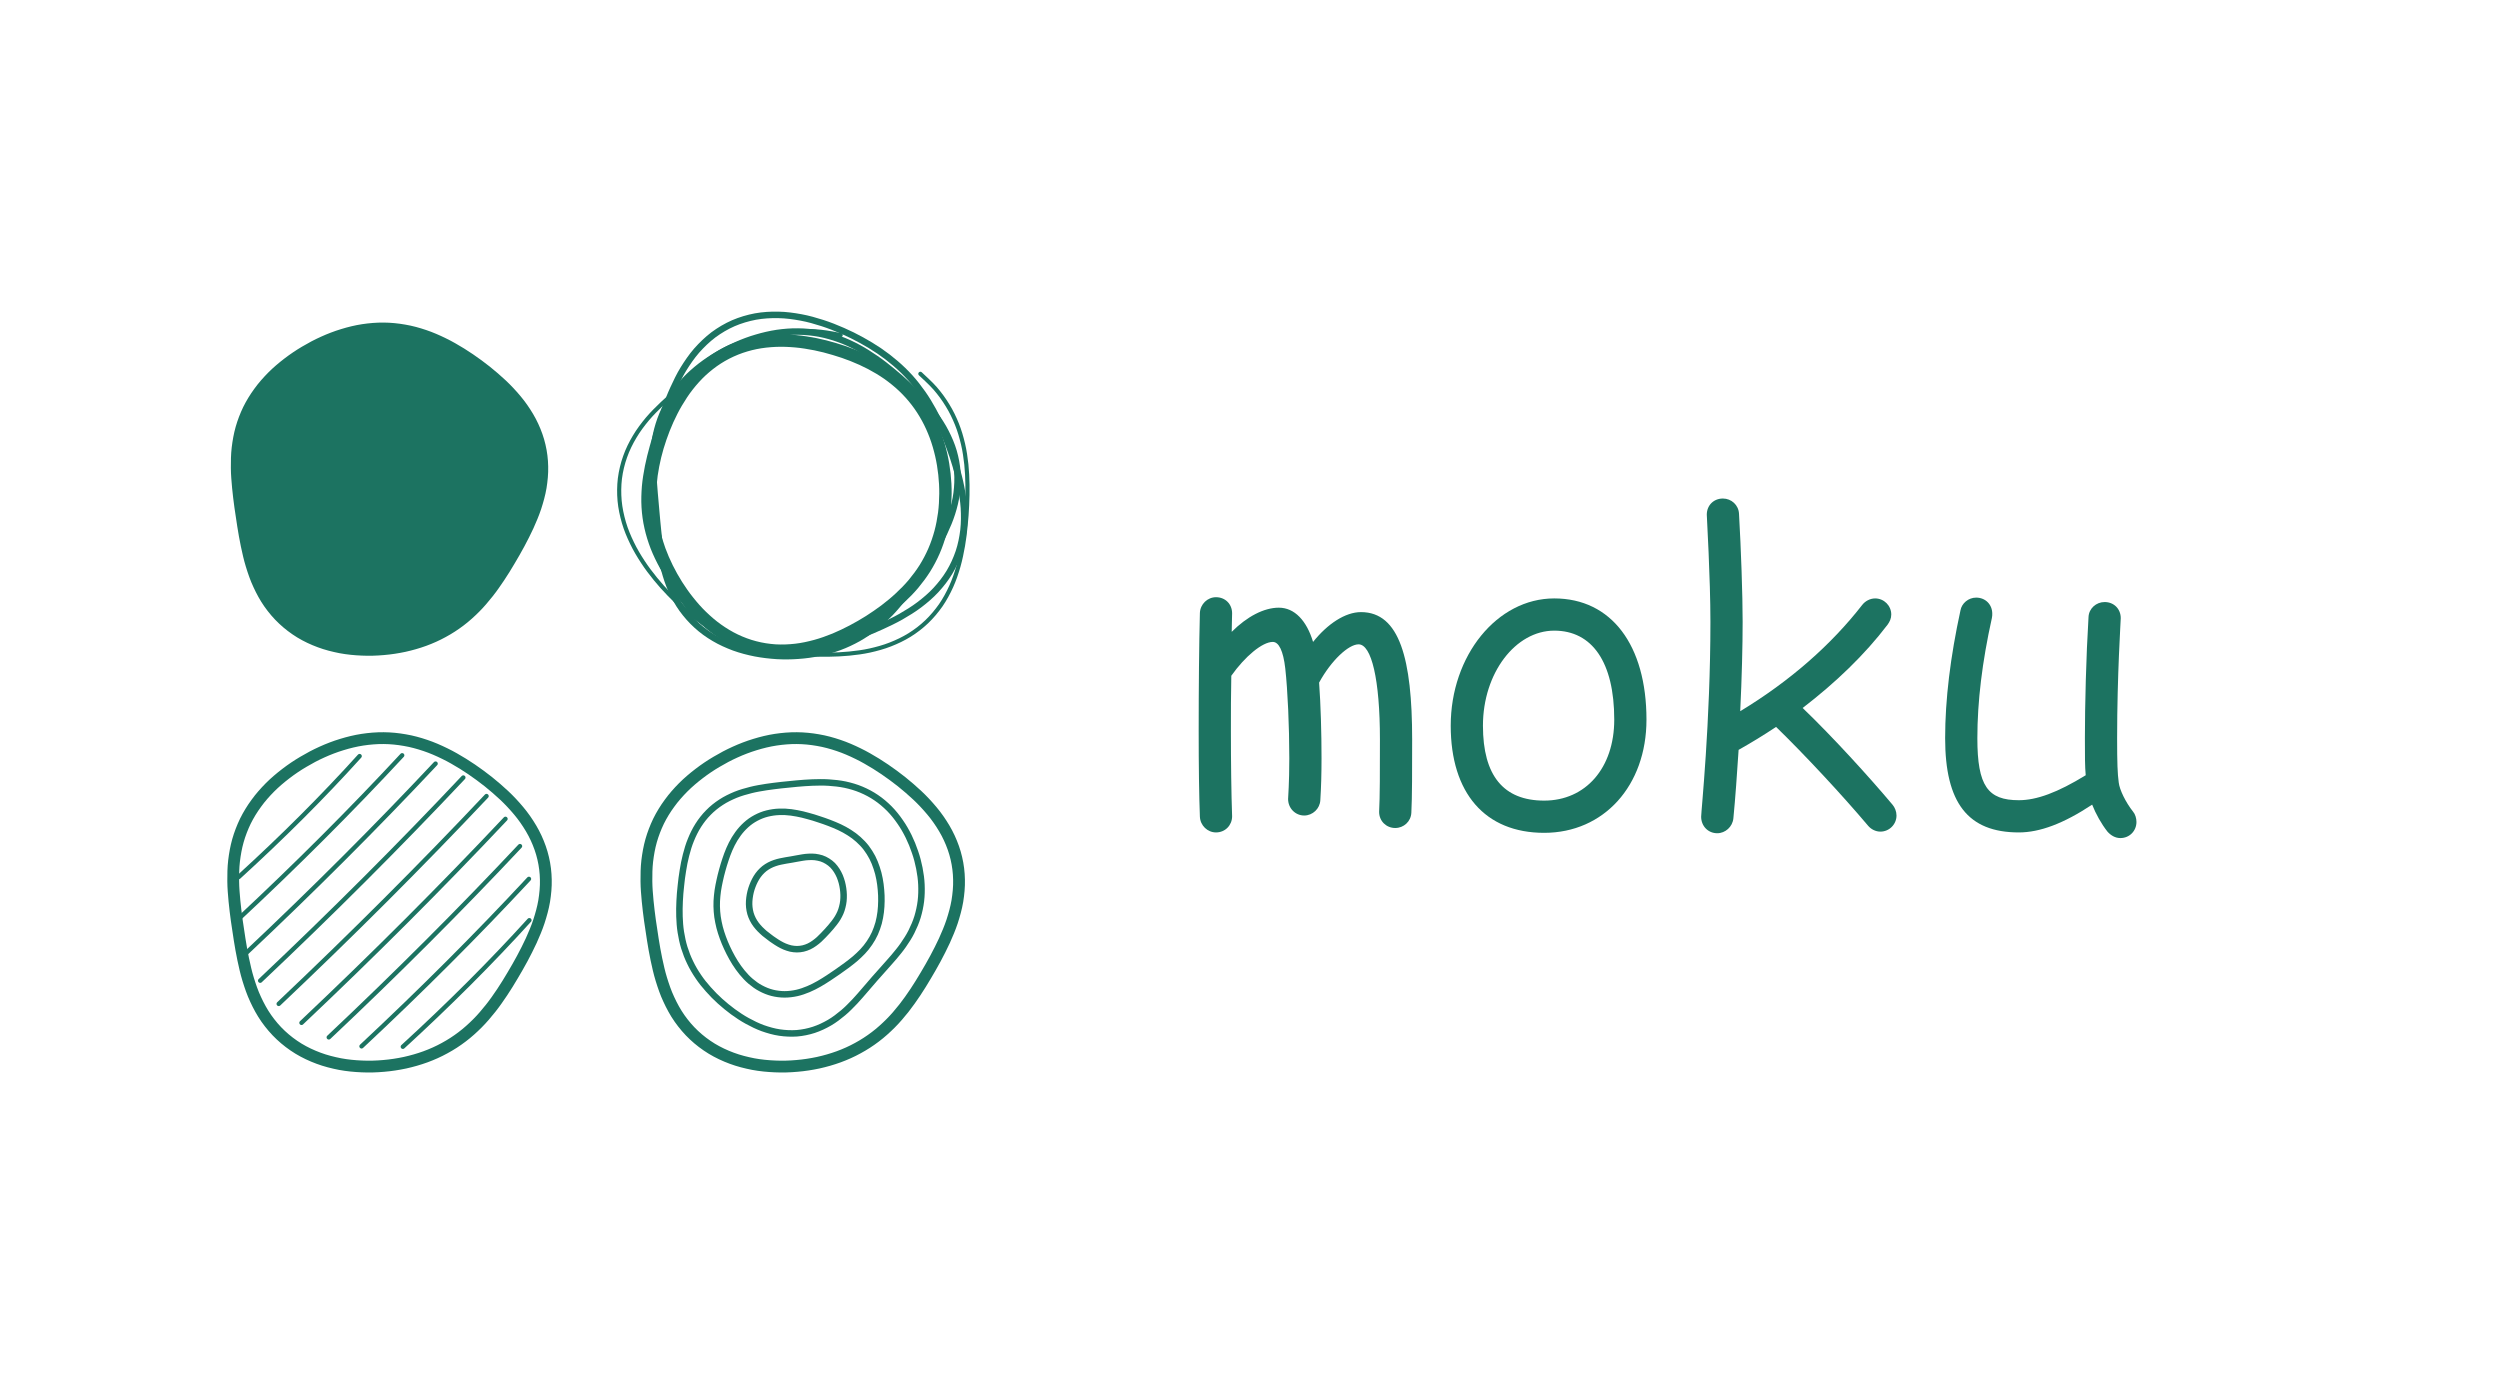
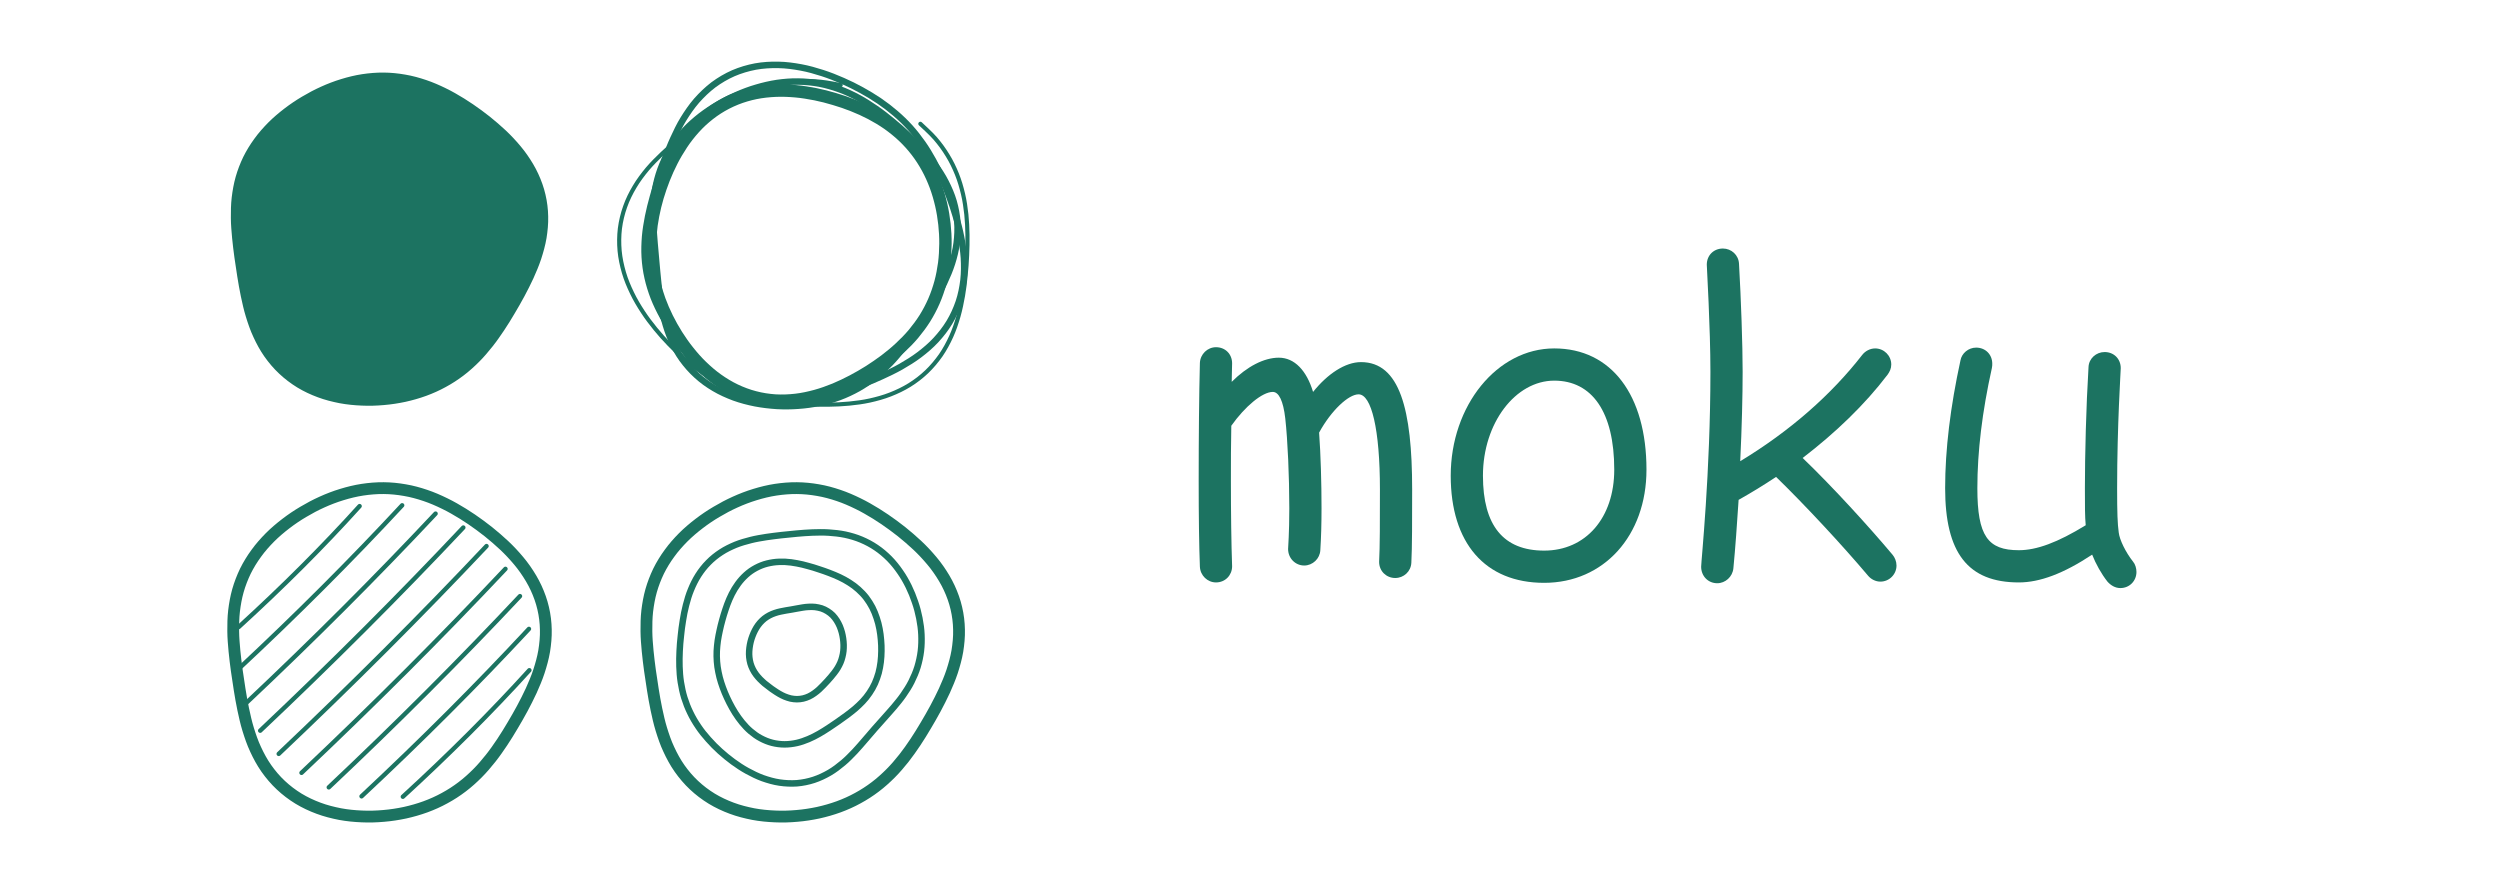
- <svg xmlns="http://www.w3.org/2000/svg" viewBox="0 0 360 200" fill="none" role="img" aria-label="moku — Four personalities" width="360" height="200">
+ <svg xmlns="http://www.w3.org/2000/svg" viewBox="0 36 360 128" fill="none" role="img" aria-label="moku — Four personalities" width="360" height="128">
  <g transform="translate(0 15) scale(.85)">
    <path d="M 92.19 65.00 C 91.99 66.18 91.66 67.35 91.30 68.46 C 90.93 69.58 90.47 70.65 90.00 71.70 C 89.53 72.74 89.00 73.74 88.48 74.73 C 87.95 75.71 87.41 76.66 86.84 77.61 C 86.28 78.56 85.71 79.49 85.09 80.42 C 84.47 81.34 83.84 82.26 83.14 83.14 C 82.44 84.02 81.70 84.90 80.89 85.71 C 80.08 86.52 79.21 87.31 78.28 88.01 C 77.36 88.71 76.36 89.36 75.32 89.92 C 74.29 90.49 73.19 90.98 72.07 91.39 C 70.95 91.80 69.78 92.13 68.61 92.39 C 67.43 92.64 66.22 92.83 65.00 92.93 C 63.78 93.04 62.54 93.08 61.31 93.02 C 60.08 92.97 58.82 92.85 57.60 92.62 C 56.38 92.38 55.14 92.07 53.97 91.63 C 52.80 91.20 51.63 90.65 50.56 90.00 C 49.50 89.35 48.47 88.57 47.57 87.72 C 46.66 86.87 45.83 85.89 45.12 84.88 C 44.41 83.87 43.81 82.76 43.30 81.65 C 42.78 80.55 42.39 79.39 42.04 78.26 C 41.69 77.12 41.44 75.98 41.20 74.86 C 40.96 73.74 40.78 72.63 40.60 71.54 C 40.42 70.44 40.26 69.37 40.11 68.28 C 39.97 67.19 39.82 66.11 39.72 65.00 C 39.62 63.89 39.52 62.78 39.51 61.64 C 39.50 60.51 39.52 59.35 39.65 58.21 C 39.79 57.06 39.99 55.90 40.31 54.77 C 40.63 53.65 41.06 52.53 41.57 51.47 C 42.09 50.42 42.72 49.39 43.42 48.44 C 44.11 47.48 44.91 46.58 45.74 45.74 C 46.58 44.90 47.49 44.13 48.43 43.41 C 49.37 42.69 50.36 42.02 51.38 41.42 C 52.40 40.81 53.46 40.25 54.55 39.76 C 55.63 39.27 56.75 38.84 57.90 38.49 C 59.04 38.14 60.22 37.85 61.40 37.67 C 62.59 37.49 63.80 37.39 65.00 37.40 C 66.20 37.41 67.41 37.53 68.59 37.74 C 69.77 37.94 70.94 38.26 72.06 38.64 C 73.19 39.02 74.29 39.50 75.35 40.02 C 76.41 40.53 77.43 41.13 78.43 41.74 C 79.43 42.36 80.39 43.02 81.33 43.71 C 82.28 44.41 83.20 45.13 84.09 45.91 C 84.98 46.68 85.86 47.49 86.68 48.37 C 87.49 49.24 88.29 50.17 88.98 51.16 C 89.67 52.15 90.31 53.20 90.82 54.31 C 91.33 55.41 91.75 56.58 92.02 57.76 C 92.30 58.94 92.45 60.18 92.47 61.38 C 92.50 62.59 92.38 63.82 92.19 65.00 Z" fill="#1c7361" stroke="#1c7361" stroke-width="0.80" stroke-linecap="round" stroke-linejoin="round" opacity="1" />
    <path d="M 160.17 66.00 C 160.16 67.11 160.10 68.22 159.96 69.31 C 159.81 70.41 159.61 71.50 159.32 72.57 C 159.03 73.63 158.67 74.69 158.23 75.70 C 157.79 76.71 157.27 77.70 156.69 78.63 C 156.10 79.56 155.44 80.45 154.74 81.29 C 154.03 82.13 153.26 82.91 152.46 83.65 C 151.67 84.39 150.82 85.08 149.96 85.74 C 149.09 86.39 148.20 87.00 147.28 87.59 C 146.36 88.17 145.41 88.72 144.44 89.23 C 143.46 89.74 142.46 90.23 141.42 90.66 C 140.38 91.08 139.31 91.47 138.21 91.77 C 137.11 92.07 135.96 92.32 134.82 92.45 C 133.67 92.58 132.48 92.63 131.32 92.56 C 130.16 92.48 128.98 92.30 127.85 92.00 C 126.72 91.71 125.60 91.29 124.55 90.79 C 123.50 90.29 122.48 89.67 121.54 89.00 C 120.59 88.33 119.71 87.56 118.88 86.76 C 118.06 85.97 117.30 85.10 116.60 84.22 C 115.89 83.34 115.25 82.41 114.65 81.47 C 114.06 80.53 113.52 79.57 113.03 78.58 C 112.54 77.59 112.11 76.59 111.73 75.56 C 111.36 74.54 111.04 73.49 110.80 72.44 C 110.55 71.38 110.37 70.31 110.25 69.24 C 110.14 68.16 110.10 67.08 110.12 66.00 C 110.14 64.93 110.24 63.85 110.38 62.79 C 110.53 61.72 110.74 60.66 110.99 59.62 C 111.25 58.57 111.55 57.54 111.91 56.51 C 112.26 55.49 112.66 54.47 113.11 53.47 C 113.57 52.47 114.06 51.48 114.63 50.52 C 115.20 49.56 115.82 48.60 116.52 47.71 C 117.22 46.82 117.99 45.95 118.83 45.17 C 119.67 44.40 120.59 43.67 121.56 43.05 C 122.53 42.43 123.58 41.89 124.65 41.46 C 125.72 41.03 126.85 40.70 127.97 40.47 C 129.10 40.24 130.26 40.12 131.40 40.07 C 132.54 40.02 133.69 40.07 134.82 40.17 C 135.94 40.27 137.05 40.46 138.15 40.67 C 139.24 40.89 140.32 41.17 141.38 41.49 C 142.45 41.80 143.49 42.16 144.52 42.57 C 145.55 42.98 146.56 43.43 147.55 43.95 C 148.53 44.47 149.49 45.04 150.41 45.68 C 151.32 46.33 152.20 47.03 153.01 47.80 C 153.83 48.57 154.59 49.42 155.27 50.30 C 155.96 51.19 156.57 52.15 157.11 53.13 C 157.65 54.11 158.11 55.15 158.50 56.19 C 158.89 57.24 159.20 58.32 159.45 59.40 C 159.70 60.48 159.88 61.59 160.00 62.69 C 160.12 63.79 160.18 64.90 160.17 66.00 Z" fill="none" stroke="#1c7361" stroke-width="2.10" stroke-linecap="round" stroke-linejoin="round" opacity="1" />
    <path d="M 162.07 65.89 C 161.92 67.06 161.63 68.22 161.28 69.32 C 160.93 70.43 160.47 71.50 159.99 72.53 C 159.52 73.56 158.97 74.54 158.42 75.51 C 157.88 76.47 157.30 77.39 156.72 78.31 C 156.14 79.23 155.55 80.13 154.93 81.02 C 154.31 81.92 153.68 82.81 152.99 83.68 C 152.31 84.54 151.59 85.41 150.81 86.22 C 150.02 87.03 149.18 87.83 148.28 88.54 C 147.38 89.25 146.41 89.92 145.40 90.49 C 144.38 91.06 143.30 91.57 142.19 91.98 C 141.09 92.39 139.93 92.71 138.77 92.95 C 137.60 93.20 136.40 93.36 135.21 93.44 C 134.01 93.53 132.79 93.54 131.57 93.47 C 130.36 93.39 129.14 93.25 127.94 93.02 C 126.74 92.78 125.53 92.47 124.37 92.05 C 123.22 91.62 122.07 91.11 121.01 90.48 C 119.95 89.86 118.92 89.12 118.02 88.29 C 117.11 87.47 116.28 86.52 115.56 85.53 C 114.85 84.54 114.25 83.45 113.75 82.35 C 113.25 81.26 112.88 80.09 112.57 78.96 C 112.26 77.83 112.06 76.67 111.88 75.55 C 111.69 74.44 111.59 73.33 111.47 72.25 C 111.35 71.17 111.27 70.12 111.17 69.06 C 111.07 68.00 110.97 66.96 110.89 65.89 C 110.81 64.83 110.71 63.76 110.68 62.66 C 110.65 61.57 110.63 60.45 110.71 59.33 C 110.79 58.20 110.91 57.05 111.16 55.93 C 111.41 54.81 111.75 53.68 112.20 52.61 C 112.64 51.54 113.20 50.48 113.85 49.50 C 114.49 48.53 115.25 47.60 116.06 46.74 C 116.86 45.89 117.76 45.10 118.69 44.37 C 119.63 43.65 120.62 42.99 121.64 42.40 C 122.66 41.80 123.72 41.26 124.81 40.79 C 125.89 40.31 127.01 39.89 128.15 39.56 C 129.29 39.22 130.46 38.95 131.63 38.77 C 132.81 38.60 134.02 38.50 135.21 38.52 C 136.39 38.53 137.60 38.65 138.76 38.86 C 139.93 39.08 141.09 39.41 142.19 39.81 C 143.30 40.21 144.38 40.72 145.40 41.27 C 146.43 41.82 147.41 42.46 148.36 43.11 C 149.31 43.76 150.21 44.47 151.09 45.19 C 151.97 45.91 152.83 46.66 153.66 47.44 C 154.49 48.22 155.31 49.01 156.09 49.87 C 156.87 50.72 157.63 51.60 158.32 52.55 C 159.01 53.49 159.67 54.49 160.20 55.54 C 160.74 56.58 161.22 57.70 161.55 58.83 C 161.88 59.97 162.10 61.16 162.19 62.34 C 162.27 63.52 162.22 64.73 162.07 65.89 Z" fill="none" stroke="#1c7361" stroke-width="1.10" stroke-linecap="round" stroke-linejoin="round" opacity="1" />
    <path d="M 162.80 64.79 C 163.03 65.97 163.22 67.19 163.30 68.42 C 163.37 69.65 163.37 70.92 163.23 72.16 C 163.08 73.40 162.83 74.67 162.43 75.86 C 162.03 77.05 161.49 78.23 160.85 79.30 C 160.20 80.38 159.40 81.40 158.55 82.32 C 157.70 83.24 156.72 84.07 155.73 84.82 C 154.74 85.57 153.67 86.22 152.61 86.83 C 151.55 87.43 150.45 87.95 149.36 88.45 C 148.28 88.96 147.18 89.40 146.07 89.83 C 144.97 90.25 143.86 90.65 142.73 91.01 C 141.59 91.36 140.45 91.70 139.28 91.95 C 138.10 92.20 136.90 92.41 135.70 92.51 C 134.49 92.61 133.26 92.64 132.05 92.54 C 130.83 92.45 129.60 92.24 128.43 91.93 C 127.25 91.62 126.08 91.19 124.98 90.68 C 123.87 90.16 122.81 89.53 121.80 88.86 C 120.80 88.18 119.85 87.41 118.95 86.61 C 118.05 85.82 117.21 84.96 116.42 84.07 C 115.62 83.18 114.87 82.25 114.18 81.30 C 113.49 80.34 112.84 79.34 112.27 78.31 C 111.70 77.28 111.18 76.21 110.75 75.12 C 110.33 74.02 109.97 72.89 109.72 71.75 C 109.46 70.61 109.30 69.43 109.23 68.27 C 109.16 67.11 109.20 65.93 109.29 64.79 C 109.39 63.64 109.58 62.50 109.80 61.38 C 110.02 60.25 110.31 59.16 110.61 58.06 C 110.91 56.97 111.24 55.89 111.59 54.80 C 111.95 53.71 112.31 52.62 112.72 51.52 C 113.13 50.42 113.56 49.29 114.07 48.19 C 114.58 47.08 115.12 45.94 115.78 44.87 C 116.44 43.80 117.18 42.72 118.02 41.75 C 118.87 40.79 119.83 39.86 120.86 39.08 C 121.90 38.31 123.05 37.63 124.24 37.11 C 125.42 36.60 126.71 36.22 127.98 35.98 C 129.25 35.75 130.58 35.67 131.87 35.70 C 133.16 35.72 134.45 35.90 135.70 36.13 C 136.95 36.36 138.17 36.71 139.35 37.09 C 140.52 37.47 141.66 37.92 142.77 38.41 C 143.87 38.89 144.94 39.42 145.97 39.99 C 147.00 40.56 148.00 41.16 148.96 41.81 C 149.92 42.47 150.84 43.17 151.71 43.92 C 152.58 44.67 153.41 45.47 154.17 46.31 C 154.93 47.16 155.64 48.06 156.29 48.99 C 156.94 49.91 157.52 50.88 158.07 51.87 C 158.62 52.86 159.10 53.87 159.56 54.90 C 160.02 55.93 160.44 56.98 160.84 58.05 C 161.23 59.12 161.61 60.21 161.93 61.33 C 162.26 62.45 162.57 63.60 162.80 64.79 Z" fill="none" stroke="#1c7361" stroke-width="1.10" stroke-linecap="round" stroke-linejoin="round" opacity="1" />
    <path d="M 155.92 45.68 C 156.34 46.09 157.67 47.27 158.44 48.16 C 159.21 49.05 159.92 50.02 160.53 51.03 C 161.15 52.03 161.67 53.11 162.11 54.20 C 162.55 55.29 162.88 56.44 163.15 57.58 C 163.42 58.72 163.58 59.88 163.71 61.03 C 163.83 62.18 163.88 63.34 163.90 64.49 C 163.92 65.64 163.89 66.78 163.84 67.92 C 163.79 69.06 163.71 70.20 163.59 71.35 C 163.48 72.50 163.34 73.66 163.14 74.81 C 162.93 75.97 162.70 77.14 162.37 78.29 C 162.04 79.44 161.65 80.60 161.15 81.70 C 160.65 82.80 160.06 83.90 159.37 84.90 C 158.67 85.89 157.87 86.85 156.99 87.69 C 156.11 88.53 155.12 89.29 154.09 89.93 C 153.06 90.57 151.94 91.10 150.81 91.54 C 149.69 91.98 148.51 92.30 147.35 92.56 C 146.20 92.81 145.02 92.97 143.87 93.08 C 142.71 93.20 141.57 93.24 140.44 93.26 C 139.31 93.28 138.20 93.26 137.10 93.21 C 136.00 93.16 134.91 93.08 133.83 92.97 C 132.75 92.85 131.67 92.71 130.60 92.52 C 129.53 92.32 128.46 92.09 127.41 91.79 C 126.36 91.49 125.31 91.14 124.29 90.72 C 123.28 90.30 122.28 89.82 121.31 89.28 C 120.34 88.75 119.40 88.14 118.49 87.49 C 117.58 86.85 116.70 86.14 115.85 85.40 C 114.99 84.66 114.17 83.87 113.37 83.04 C 112.57 82.22 111.79 81.35 111.04 80.43 C 110.30 79.52 109.57 78.56 108.91 77.55 C 108.25 76.54 107.61 75.48 107.08 74.37 C 106.54 73.26 106.05 72.09 105.70 70.89 C 105.35 69.69 105.08 68.43 104.97 67.19 C 104.86 65.94 104.87 64.65 105.02 63.41 C 105.18 62.16 105.48 60.91 105.90 59.73 C 106.31 58.55 106.88 57.40 107.52 56.33 C 108.15 55.26 108.91 54.26 109.69 53.32 C 110.48 52.39 111.35 51.53 112.21 50.71 C 113.07 49.90 113.98 49.16 114.87 48.43 C 115.76 47.71 116.66 47.04 117.55 46.38 C 118.45 45.72 119.34 45.09 120.25 44.47 C 121.15 43.85 122.06 43.24 123.00 42.68 C 123.95 42.11 124.90 41.55 125.90 41.07 C 126.90 40.58 127.93 40.12 128.98 39.75 C 130.04 39.39 131.14 39.07 132.25 38.86 C 133.35 38.64 134.49 38.51 135.63 38.46 C 136.76 38.41 137.91 38.45 139.04 38.56 C 140.17 38.67 141.85 39.02 142.42 39.12" fill="none" stroke="#1c7361" stroke-width="0.70" stroke-linecap="round" stroke-linejoin="round" opacity="1" />
    <path d="M 92.19 135.00 C 91.99 136.18 91.66 137.35 91.30 138.46 C 90.93 139.58 90.47 140.65 90.00 141.70 C 89.53 142.74 89.00 143.74 88.48 144.73 C 87.95 145.71 87.41 146.66 86.84 147.61 C 86.28 148.56 85.71 149.49 85.09 150.42 C 84.47 151.34 83.84 152.26 83.14 153.14 C 82.44 154.02 81.70 154.90 80.89 155.71 C 80.08 156.52 79.21 157.31 78.28 158.01 C 77.36 158.71 76.36 159.36 75.32 159.92 C 74.29 160.49 73.19 160.98 72.07 161.39 C 70.95 161.80 69.78 162.13 68.61 162.39 C 67.43 162.64 66.22 162.83 65.00 162.93 C 63.78 163.04 62.54 163.08 61.31 163.02 C 60.08 162.97 58.82 162.85 57.60 162.62 C 56.38 162.38 55.14 162.07 53.97 161.63 C 52.80 161.20 51.63 160.65 50.56 160.00 C 49.50 159.35 48.47 158.57 47.57 157.72 C 46.66 156.87 45.83 155.89 45.12 154.88 C 44.41 153.87 43.81 152.76 43.30 151.65 C 42.78 150.55 42.39 149.39 42.04 148.26 C 41.69 147.12 41.44 145.98 41.20 144.86 C 40.96 143.74 40.78 142.63 40.60 141.54 C 40.42 140.44 40.26 139.37 40.11 138.28 C 39.97 137.19 39.82 136.11 39.72 135.00 C 39.62 133.89 39.52 132.78 39.51 131.64 C 39.50 130.51 39.52 129.35 39.65 128.21 C 39.79 127.06 39.99 125.90 40.31 124.77 C 40.63 123.65 41.06 122.53 41.57 121.47 C 42.09 120.42 42.72 119.39 43.42 118.44 C 44.11 117.48 44.91 116.58 45.74 115.74 C 46.58 114.90 47.49 114.13 48.43 113.41 C 49.37 112.69 50.36 112.02 51.38 111.42 C 52.40 110.81 53.46 110.25 54.55 109.76 C 55.63 109.27 56.75 108.84 57.90 108.49 C 59.04 108.14 60.22 107.85 61.40 107.67 C 62.59 107.49 63.80 107.39 65.00 107.40 C 66.20 107.41 67.41 107.53 68.59 107.74 C 69.77 107.94 70.94 108.26 72.06 108.64 C 73.19 109.02 74.29 109.50 75.35 110.02 C 76.41 110.53 77.43 111.13 78.43 111.74 C 79.43 112.36 80.39 113.02 81.33 113.71 C 82.28 114.41 83.20 115.13 84.09 115.91 C 84.98 116.68 85.86 117.49 86.68 118.37 C 87.49 119.24 88.29 120.17 88.98 121.16 C 89.67 122.15 90.31 123.20 90.82 124.31 C 91.33 125.41 91.75 126.58 92.02 127.76 C 92.30 128.94 92.45 130.18 92.47 131.38 C 92.50 132.59 92.38 133.82 92.19 135.00 Z" fill="none" stroke="#1c7361" stroke-width="2.00" stroke-linecap="round" stroke-linejoin="round" opacity="1" />
    <path d="M 40.45 130.92 Q 51.68 120.68 60.92 110.45" fill="none" stroke="#1c7361" stroke-width="0.75" stroke-linecap="round" stroke-linejoin="round" opacity="1" />
    <path d="M 40.31 138.13 Q 55.22 124.22 68.13 110.31" fill="none" stroke="#1c7361" stroke-width="0.75" stroke-linecap="round" stroke-linejoin="round" opacity="1" />
    <path d="M 41.72 143.79 Q 58.75 127.75 73.79 111.72" fill="none" stroke="#1c7361" stroke-width="0.75" stroke-linecap="round" stroke-linejoin="round" opacity="1" />
    <path d="M 44.08 148.49 Q 62.29 131.29 78.49 114.08" fill="none" stroke="#1c7361" stroke-width="0.75" stroke-linecap="round" stroke-linejoin="round" opacity="1" />
    <path d="M 47.22 152.42 Q 65.82 134.82 82.42 117.22" fill="none" stroke="#1c7361" stroke-width="0.75" stroke-linecap="round" stroke-linejoin="round" opacity="1" />
    <path d="M 51.08 155.63 Q 69.36 138.36 85.63 121.08" fill="none" stroke="#1c7361" stroke-width="0.75" stroke-linecap="round" stroke-linejoin="round" opacity="1" />
    <path d="M 55.70 158.09 Q 72.89 141.89 88.09 125.70" fill="none" stroke="#1c7361" stroke-width="0.75" stroke-linecap="round" stroke-linejoin="round" opacity="1" />
    <path d="M 61.25 159.61 Q 76.43 145.43 89.61 131.25" fill="none" stroke="#1c7361" stroke-width="0.75" stroke-linecap="round" stroke-linejoin="round" opacity="1" />
    <path d="M 68.25 159.68 Q 79.96 148.96 89.68 138.25" fill="none" stroke="#1c7361" stroke-width="0.75" stroke-linecap="round" stroke-linejoin="round" opacity="1" />
    <path d="M 162.19 135.00 C 161.99 136.18 161.66 137.35 161.30 138.46 C 160.93 139.58 160.47 140.65 160.00 141.70 C 159.53 142.74 159.00 143.74 158.48 144.73 C 157.95 145.71 157.41 146.66 156.84 147.61 C 156.28 148.56 155.71 149.49 155.09 150.42 C 154.47 151.34 153.84 152.26 153.14 153.14 C 152.44 154.02 151.70 154.90 150.89 155.71 C 150.08 156.52 149.21 157.31 148.28 158.01 C 147.36 158.71 146.36 159.36 145.32 159.92 C 144.29 160.49 143.19 160.98 142.07 161.39 C 140.95 161.80 139.78 162.13 138.61 162.39 C 137.43 162.64 136.22 162.83 135.00 162.93 C 133.78 163.04 132.54 163.08 131.31 163.02 C 130.08 162.97 128.82 162.85 127.60 162.62 C 126.38 162.38 125.14 162.07 123.97 161.63 C 122.80 161.20 121.63 160.65 120.56 160.00 C 119.50 159.35 118.47 158.57 117.57 157.72 C 116.66 156.87 115.83 155.89 115.12 154.88 C 114.41 153.87 113.81 152.76 113.30 151.65 C 112.78 150.55 112.39 149.39 112.04 148.26 C 111.69 147.12 111.44 145.98 111.20 144.86 C 110.96 143.74 110.78 142.63 110.60 141.54 C 110.42 140.44 110.26 139.37 110.11 138.28 C 109.97 137.19 109.82 136.11 109.72 135.00 C 109.62 133.89 109.52 132.78 109.51 131.64 C 109.50 130.51 109.52 129.35 109.65 128.21 C 109.79 127.06 109.99 125.90 110.31 124.77 C 110.63 123.65 111.06 122.53 111.57 121.47 C 112.09 120.42 112.72 119.39 113.42 118.44 C 114.11 117.48 114.91 116.58 115.74 115.74 C 116.58 114.90 117.49 114.13 118.43 113.41 C 119.37 112.69 120.36 112.02 121.38 111.42 C 122.40 110.81 123.46 110.25 124.55 109.76 C 125.63 109.27 126.75 108.84 127.90 108.49 C 129.04 108.14 130.22 107.85 131.40 107.67 C 132.59 107.49 133.80 107.39 135.00 107.40 C 136.20 107.41 137.41 107.53 138.59 107.74 C 139.77 107.94 140.94 108.26 142.06 108.64 C 143.19 109.02 144.29 109.50 145.35 110.02 C 146.41 110.53 147.43 111.13 148.43 111.74 C 149.43 112.36 150.39 113.02 151.33 113.71 C 152.28 114.41 153.20 115.13 154.09 115.91 C 154.98 116.68 155.86 117.49 156.68 118.37 C 157.49 119.24 158.29 120.17 158.98 121.16 C 159.67 122.15 160.31 123.20 160.82 124.31 C 161.33 125.41 161.75 126.58 162.02 127.76 C 162.30 128.94 162.45 130.18 162.47 131.38 C 162.50 132.59 162.38 133.82 162.19 135.00 Z" fill="none" stroke="#1c7361" stroke-width="2.00" stroke-linecap="round" stroke-linejoin="round" opacity="1" />
    <path d="M 156.01 135.00 C 155.90 135.91 155.70 136.82 155.44 137.69 C 155.17 138.56 154.81 139.40 154.41 140.20 C 154.01 141.00 153.52 141.75 153.02 142.47 C 152.53 143.18 151.97 143.84 151.43 144.49 C 150.89 145.13 150.33 145.73 149.79 146.35 C 149.24 146.96 148.71 147.55 148.17 148.17 C 147.63 148.79 147.11 149.41 146.55 150.05 C 145.99 150.69 145.44 151.36 144.82 152.01 C 144.20 152.65 143.56 153.33 142.84 153.93 C 142.12 154.53 141.35 155.13 140.52 155.61 C 139.69 156.09 138.79 156.52 137.87 156.82 C 136.95 157.12 135.97 157.32 135.00 157.40 C 134.03 157.47 133.03 157.42 132.07 157.28 C 131.11 157.14 130.14 156.86 129.23 156.54 C 128.32 156.21 127.43 155.77 126.59 155.31 C 125.75 154.85 124.94 154.31 124.17 153.75 C 123.41 153.19 122.68 152.59 121.98 151.96 C 121.29 151.33 120.63 150.68 120.02 149.98 C 119.40 149.29 118.82 148.57 118.31 147.81 C 117.79 147.05 117.32 146.25 116.93 145.43 C 116.53 144.62 116.20 143.76 115.93 142.90 C 115.67 142.04 115.48 141.15 115.34 140.27 C 115.20 139.39 115.14 138.50 115.11 137.62 C 115.08 136.74 115.10 135.87 115.14 135.00 C 115.18 134.13 115.25 133.27 115.35 132.41 C 115.44 131.55 115.54 130.69 115.69 129.83 C 115.83 128.96 115.99 128.09 116.22 127.22 C 116.44 126.36 116.70 125.47 117.05 124.63 C 117.39 123.79 117.80 122.95 118.29 122.18 C 118.78 121.41 119.36 120.66 120.01 120.01 C 120.65 119.35 121.39 118.76 122.16 118.26 C 122.92 117.76 123.77 117.35 124.61 117.00 C 125.45 116.66 126.34 116.41 127.21 116.19 C 128.08 115.97 128.96 115.83 129.83 115.69 C 130.69 115.56 131.55 115.46 132.41 115.36 C 133.28 115.26 134.13 115.18 135.00 115.10 C 135.87 115.03 136.75 114.95 137.64 114.92 C 138.54 114.89 139.46 114.87 140.38 114.93 C 141.30 114.99 142.25 115.09 143.17 115.28 C 144.09 115.48 145.02 115.75 145.90 116.12 C 146.78 116.49 147.65 116.95 148.44 117.49 C 149.23 118.02 149.98 118.66 150.66 119.34 C 151.33 120.02 151.95 120.79 152.49 121.58 C 153.04 122.36 153.52 123.21 153.94 124.06 C 154.36 124.92 154.72 125.81 155.02 126.71 C 155.33 127.60 155.57 128.52 155.75 129.44 C 155.93 130.36 156.06 131.30 156.10 132.22 C 156.14 133.15 156.12 134.09 156.01 135.00 Z" fill="none" stroke="#1c7361" stroke-width="1.10" stroke-linecap="round" stroke-linejoin="round" opacity="1" />
    <path d="M 149.32 135.00 C 149.31 135.62 149.28 136.25 149.20 136.87 C 149.12 137.49 149.01 138.11 148.85 138.71 C 148.68 139.31 148.47 139.91 148.22 140.47 C 147.96 141.04 147.65 141.59 147.30 142.10 C 146.96 142.62 146.56 143.10 146.14 143.55 C 145.72 144.00 145.27 144.41 144.81 144.81 C 144.35 145.20 143.87 145.56 143.38 145.93 C 142.90 146.29 142.41 146.63 141.91 146.98 C 141.41 147.32 140.91 147.67 140.39 148.01 C 139.86 148.35 139.33 148.70 138.76 149.02 C 138.19 149.34 137.59 149.66 136.96 149.92 C 136.34 150.18 135.67 150.42 135.00 150.57 C 134.33 150.72 133.61 150.81 132.92 150.81 C 132.22 150.81 131.51 150.72 130.83 150.55 C 130.16 150.38 129.49 150.11 128.88 149.78 C 128.26 149.46 127.68 149.03 127.16 148.59 C 126.63 148.14 126.15 147.62 125.72 147.10 C 125.28 146.58 124.90 146.01 124.54 145.46 C 124.19 144.90 123.87 144.33 123.58 143.76 C 123.29 143.19 123.03 142.62 122.79 142.05 C 122.56 141.47 122.34 140.90 122.16 140.32 C 121.98 139.74 121.82 139.15 121.71 138.56 C 121.59 137.97 121.50 137.38 121.46 136.78 C 121.41 136.19 121.41 135.59 121.43 135.00 C 121.46 134.41 121.52 133.82 121.60 133.24 C 121.69 132.65 121.80 132.08 121.93 131.50 C 122.05 130.92 122.20 130.35 122.36 129.76 C 122.52 129.18 122.69 128.60 122.89 128.01 C 123.09 127.42 123.30 126.81 123.56 126.22 C 123.82 125.63 124.11 125.03 124.46 124.46 C 124.81 123.90 125.21 123.33 125.66 122.83 C 126.11 122.33 126.63 121.85 127.18 121.46 C 127.74 121.07 128.36 120.74 128.99 120.49 C 129.62 120.24 130.30 120.08 130.97 119.98 C 131.64 119.88 132.34 119.87 133.01 119.89 C 133.68 119.92 134.35 120.02 135.00 120.14 C 135.65 120.25 136.28 120.42 136.90 120.59 C 137.52 120.75 138.12 120.94 138.71 121.14 C 139.31 121.33 139.90 121.54 140.48 121.76 C 141.07 121.99 141.65 122.22 142.22 122.49 C 142.79 122.77 143.36 123.06 143.89 123.41 C 144.43 123.75 144.96 124.14 145.43 124.57 C 145.91 125.00 146.36 125.47 146.75 125.98 C 147.14 126.49 147.49 127.05 147.79 127.62 C 148.08 128.19 148.32 128.79 148.52 129.40 C 148.73 130.00 148.88 130.63 149.00 131.25 C 149.12 131.87 149.20 132.50 149.25 133.12 C 149.31 133.75 149.33 134.38 149.32 135.00 Z" fill="none" stroke="#1c7361" stroke-width="1.10" stroke-linecap="round" stroke-linejoin="round" opacity="1" />
    <path d="M 142.88 135.00 C 142.84 135.34 142.78 135.68 142.69 136.01 C 142.61 136.34 142.50 136.67 142.37 136.97 C 142.23 137.28 142.08 137.58 141.91 137.86 C 141.74 138.14 141.55 138.41 141.35 138.67 C 141.16 138.93 140.95 139.17 140.75 139.41 C 140.54 139.65 140.33 139.88 140.12 140.12 C 139.90 140.35 139.69 140.58 139.46 140.82 C 139.24 141.05 139.01 141.28 138.76 141.51 C 138.51 141.73 138.25 141.95 137.96 142.15 C 137.68 142.35 137.38 142.54 137.06 142.69 C 136.74 142.84 136.40 142.96 136.06 143.04 C 135.72 143.12 135.35 143.16 135.00 143.16 C 134.65 143.16 134.29 143.11 133.94 143.04 C 133.60 142.96 133.26 142.84 132.93 142.71 C 132.61 142.58 132.30 142.41 132.00 142.24 C 131.70 142.07 131.42 141.88 131.14 141.69 C 130.85 141.50 130.58 141.31 130.32 141.10 C 130.05 140.90 129.78 140.70 129.52 140.48 C 129.27 140.25 129.01 140.03 128.77 139.78 C 128.53 139.53 128.30 139.27 128.09 138.99 C 127.88 138.71 127.69 138.41 127.53 138.09 C 127.37 137.78 127.24 137.44 127.14 137.11 C 127.04 136.77 126.98 136.41 126.94 136.06 C 126.90 135.71 126.90 135.35 126.92 135.00 C 126.94 134.65 126.99 134.30 127.05 133.95 C 127.11 133.61 127.20 133.27 127.30 132.94 C 127.41 132.61 127.53 132.28 127.67 131.96 C 127.81 131.65 127.97 131.34 128.15 131.04 C 128.33 130.75 128.53 130.47 128.76 130.21 C 128.99 129.95 129.24 129.71 129.50 129.50 C 129.77 129.29 130.06 129.11 130.36 128.95 C 130.65 128.79 130.97 128.67 131.28 128.56 C 131.59 128.45 131.91 128.37 132.23 128.30 C 132.54 128.23 132.85 128.18 133.16 128.12 C 133.47 128.07 133.77 128.02 134.07 127.97 C 134.38 127.91 134.68 127.85 135.00 127.80 C 135.32 127.74 135.64 127.68 135.97 127.63 C 136.30 127.58 136.65 127.53 137.00 127.52 C 137.36 127.50 137.73 127.50 138.09 127.54 C 138.45 127.59 138.82 127.66 139.17 127.77 C 139.52 127.89 139.87 128.05 140.18 128.25 C 140.50 128.44 140.79 128.68 141.06 128.94 C 141.32 129.21 141.55 129.51 141.75 129.82 C 141.95 130.13 142.12 130.47 142.27 130.81 C 142.41 131.14 142.52 131.50 142.62 131.85 C 142.71 132.19 142.78 132.55 142.83 132.90 C 142.88 133.25 142.91 133.61 142.92 133.96 C 142.93 134.31 142.91 134.66 142.88 135.00 Z" fill="none" stroke="#1c7361" stroke-width="1.10" stroke-linecap="round" stroke-linejoin="round" opacity="1" />
  </g>
  <g aria-label="moku" fill="#1c7361">
    <path d="M200.914 119.232C202.132 119.232 203.176 118.304 203.234 117.028C203.35 114.94 203.35 110.764 203.35 106.472C203.35 94.93 201.552 88.144 195.984 88.144C193.722 88.144 191.17 89.826 189.082 92.436C188.154 89.362 186.414 87.506 184.152 87.506C182.006 87.506 179.57 88.782 177.366 90.986C177.366 90.0 177.424 89.13 177.424 88.318C177.424 86.984 176.438 85.998 175.104 85.998C173.886 85.998 172.842 86.984 172.784 88.26C172.668 92.668 172.61 99.164 172.61 105.254C172.61 110.242 172.668 114.65 172.784 117.608C172.842 118.884 173.886 119.87 175.104 119.87C176.438 119.87 177.424 118.826 177.424 117.55C177.308 114.302 177.25 109.72 177.25 105.254C177.25 102.586 177.25 99.86 177.308 97.308C179.28 94.524 181.774 92.436 183.282 92.436C184.152 92.436 184.79 93.712 185.08 96.264C185.428 99.396 185.66 104.616 185.66 109.198C185.66 112.794 185.486 114.824 185.486 115.056C185.486 116.39 186.53 117.434 187.806 117.434C189.024 117.434 190.068 116.448 190.126 115.23C190.242 113.49 190.3 111.402 190.3 109.198C190.3 105.544 190.184 101.484 189.952 98.294C191.692 95.104 194.186 92.784 195.636 92.784C197.492 92.784 198.71 97.83 198.71 106.472C198.71 110.938 198.71 114.824 198.594 116.912C198.594 118.246 199.638 119.232 200.914 119.232Z" />
    <path d="M222.36 119.928C230.944 119.928 237.092 113.142 237.092 103.63C237.092 92.9 232.046 86.172 223.81 86.172C215.574 86.172 208.904 94.408 208.904 104.5C208.904 114.186 213.834 119.928 222.36 119.928ZM213.544 104.5C213.544 96.902 218.242 90.812 223.81 90.812C229.262 90.812 232.452 95.336 232.452 103.63C232.452 110.59 228.334 115.288 222.36 115.288C216.502 115.288 213.544 111.692 213.544 104.5Z" />
    <path d="M247.286 119.986C248.446 119.986 249.49 119.058 249.606 117.84C249.896 114.882 250.128 111.46 250.36 107.98C252.216 106.936 254.014 105.834 255.754 104.674C259.872 108.676 265.266 114.476 269.036 118.942C269.442 119.406 270.08 119.754 270.776 119.754C272.052 119.754 273.096 118.71 273.096 117.434C273.096 116.854 272.864 116.274 272.516 115.868C269.152 111.866 263.932 106.124 259.582 101.948C264.338 98.294 268.514 94.292 271.82 89.942C272.11 89.536 272.342 89.072 272.342 88.492C272.342 87.216 271.298 86.172 270.022 86.172C269.268 86.172 268.572 86.578 268.166 87.1C263.7 92.842 257.784 98.062 250.592 102.412C250.824 97.598 250.94 93.016 250.94 89.536C250.94 85.65 250.708 79.038 250.418 73.992C250.36 72.716 249.316 71.788 248.098 71.788C246.764 71.788 245.778 72.774 245.778 74.108C245.778 74.398 246.3 83.272 246.3 89.536C246.3 104.036 244.966 116.854 244.966 117.608C244.966 118.942 245.952 119.986 247.286 119.986Z" />
    <path d="M290.714 119.87C293.73 119.87 297.152 118.594 301.27 115.868C301.792 117.202 302.604 118.652 303.474 119.754C303.938 120.276 304.576 120.682 305.33 120.682C306.664 120.682 307.65 119.638 307.65 118.362C307.65 117.84 307.476 117.26 307.186 116.912C306.084 115.52 305.214 113.722 305.098 112.678C304.924 111.402 304.866 109.894 304.866 106.298C304.866 97.192 305.388 89.42 305.388 89.014C305.388 87.68 304.402 86.694 303.068 86.694C301.85 86.694 300.806 87.622 300.748 88.84C300.4 94.524 300.226 101.542 300.226 106.298C300.226 108.85 300.226 110.416 300.342 111.634C296.282 114.128 293.266 115.23 290.714 115.23C286.248 115.23 284.74 113.2 284.74 106.298C284.74 101.02 285.436 95.278 286.828 89.014C286.886 88.724 286.886 88.55 286.886 88.376C286.886 87.042 285.9 86.056 284.566 86.056C283.464 86.056 282.478 86.868 282.304 87.912C280.854 94.582 280.1 100.73 280.1 106.298C280.1 115.578 283.348 119.87 290.714 119.87Z" />
  </g>
</svg>
